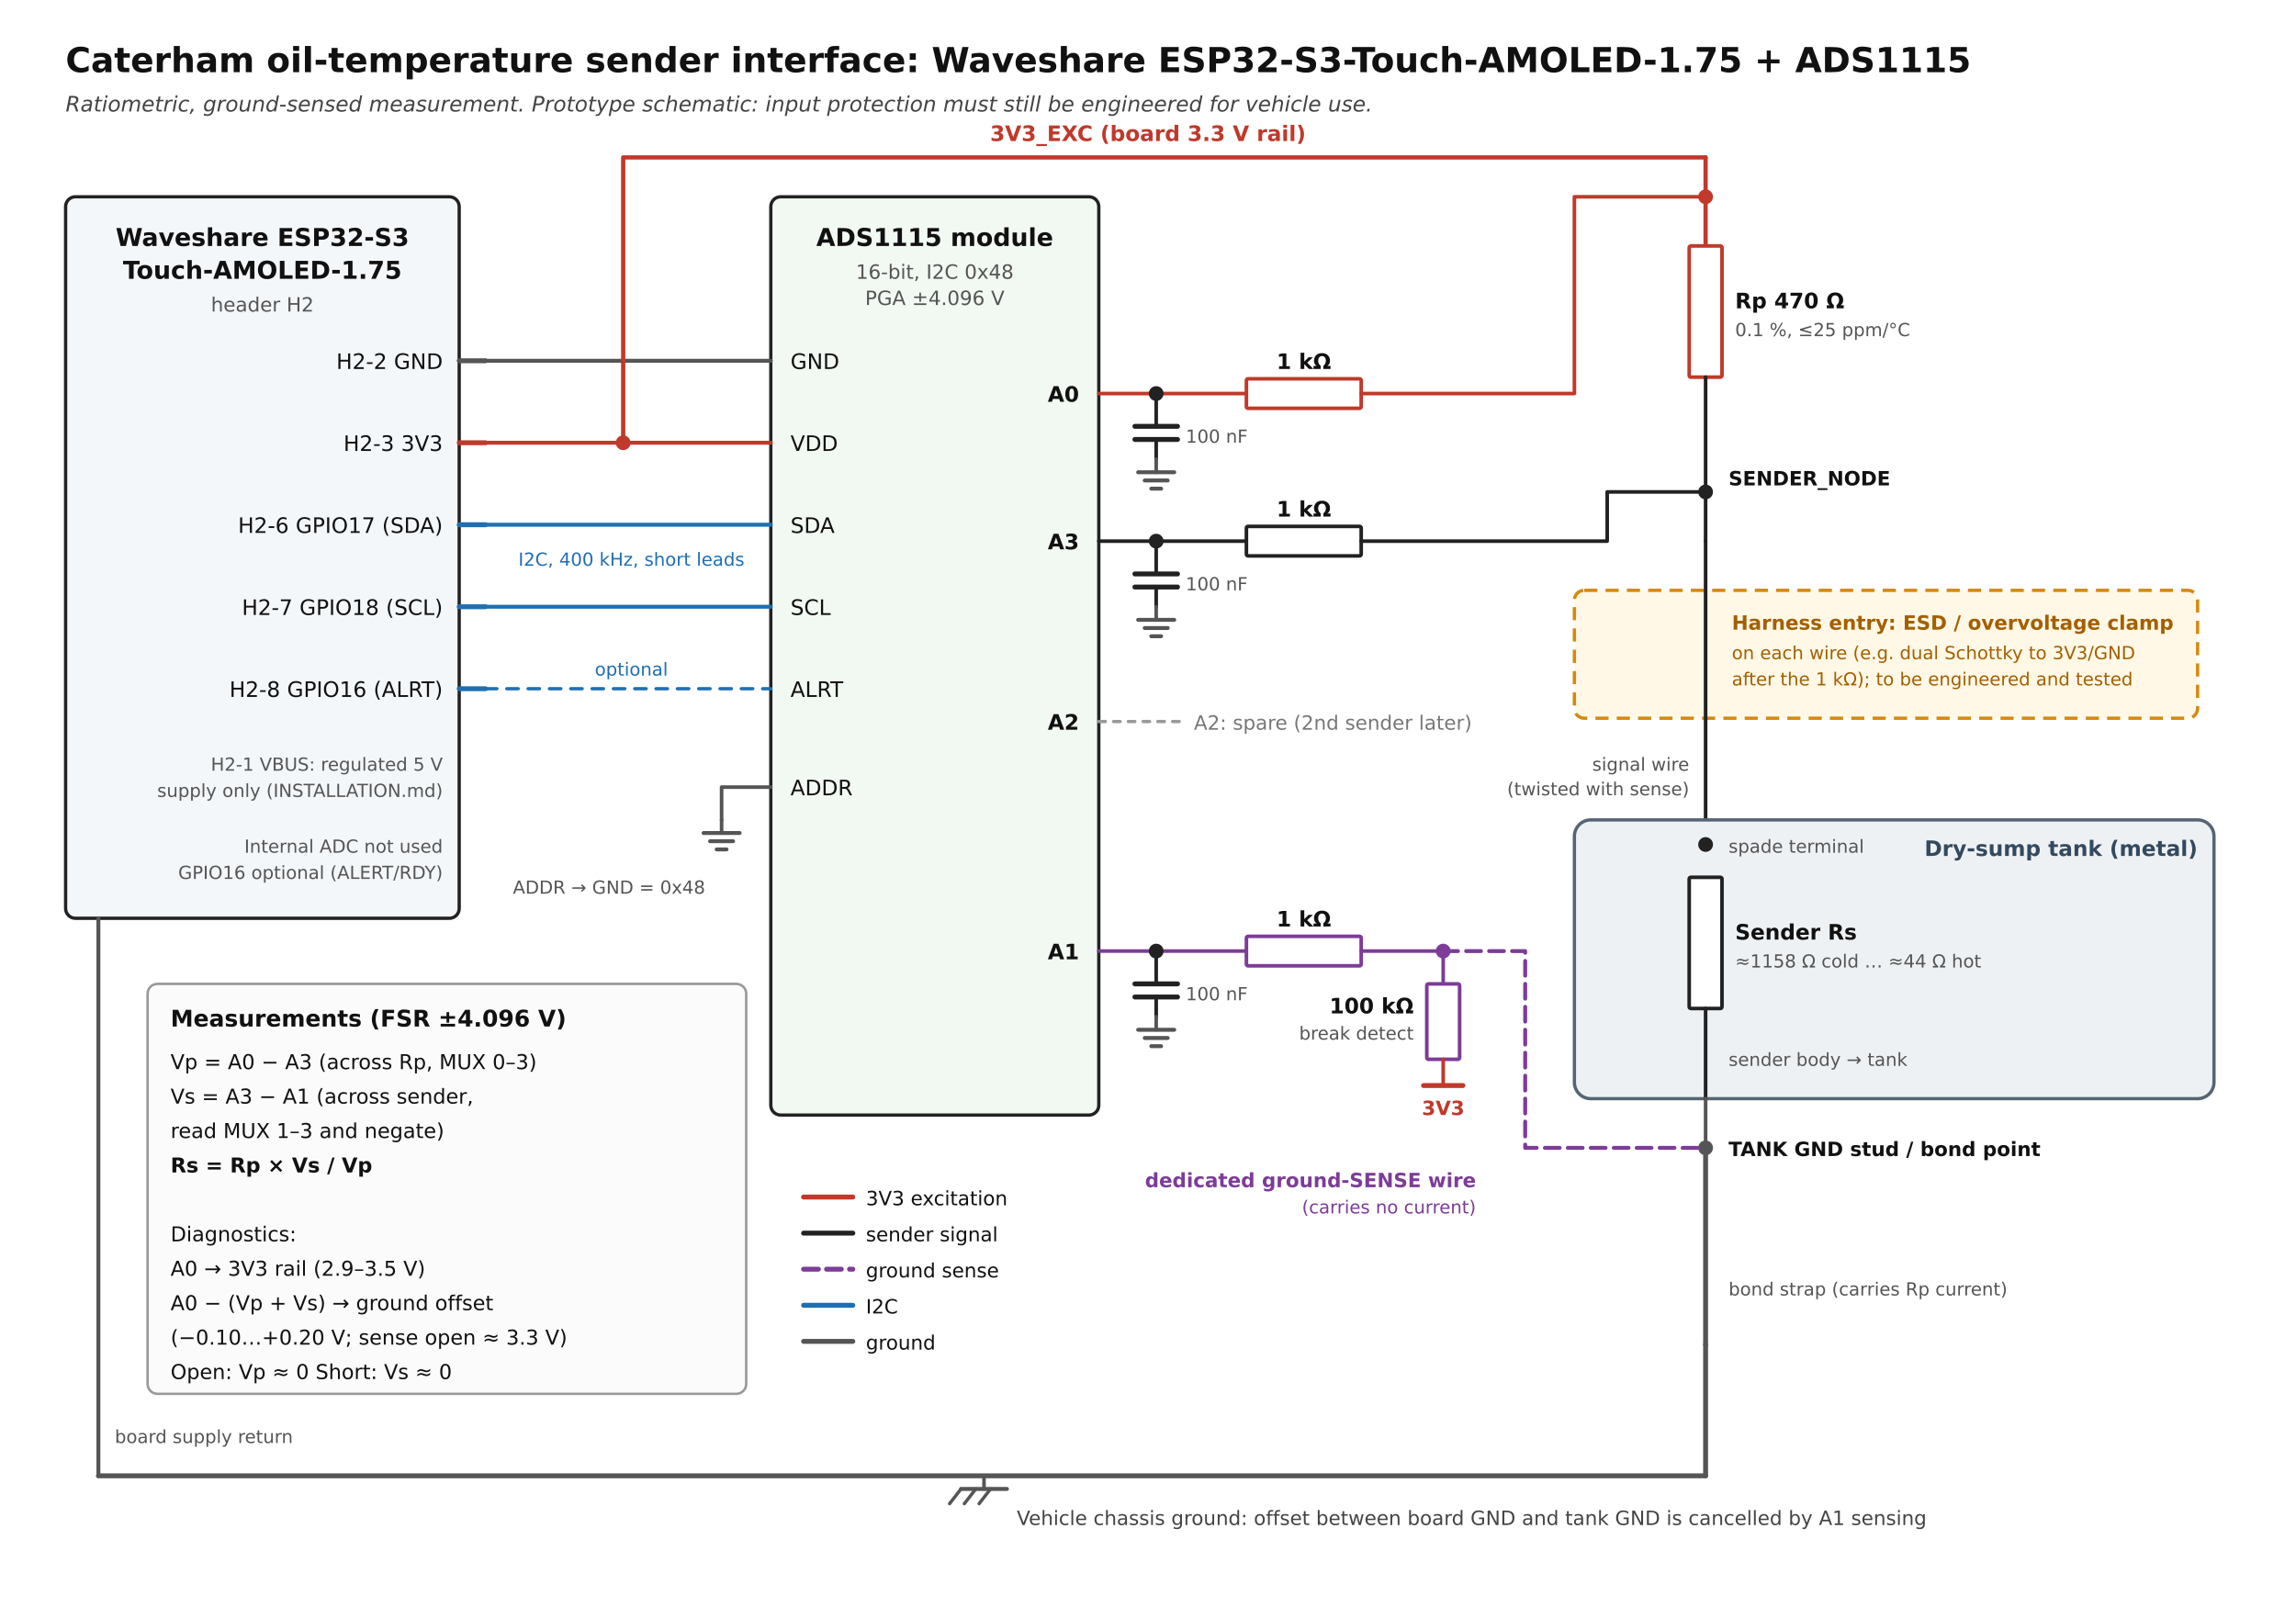
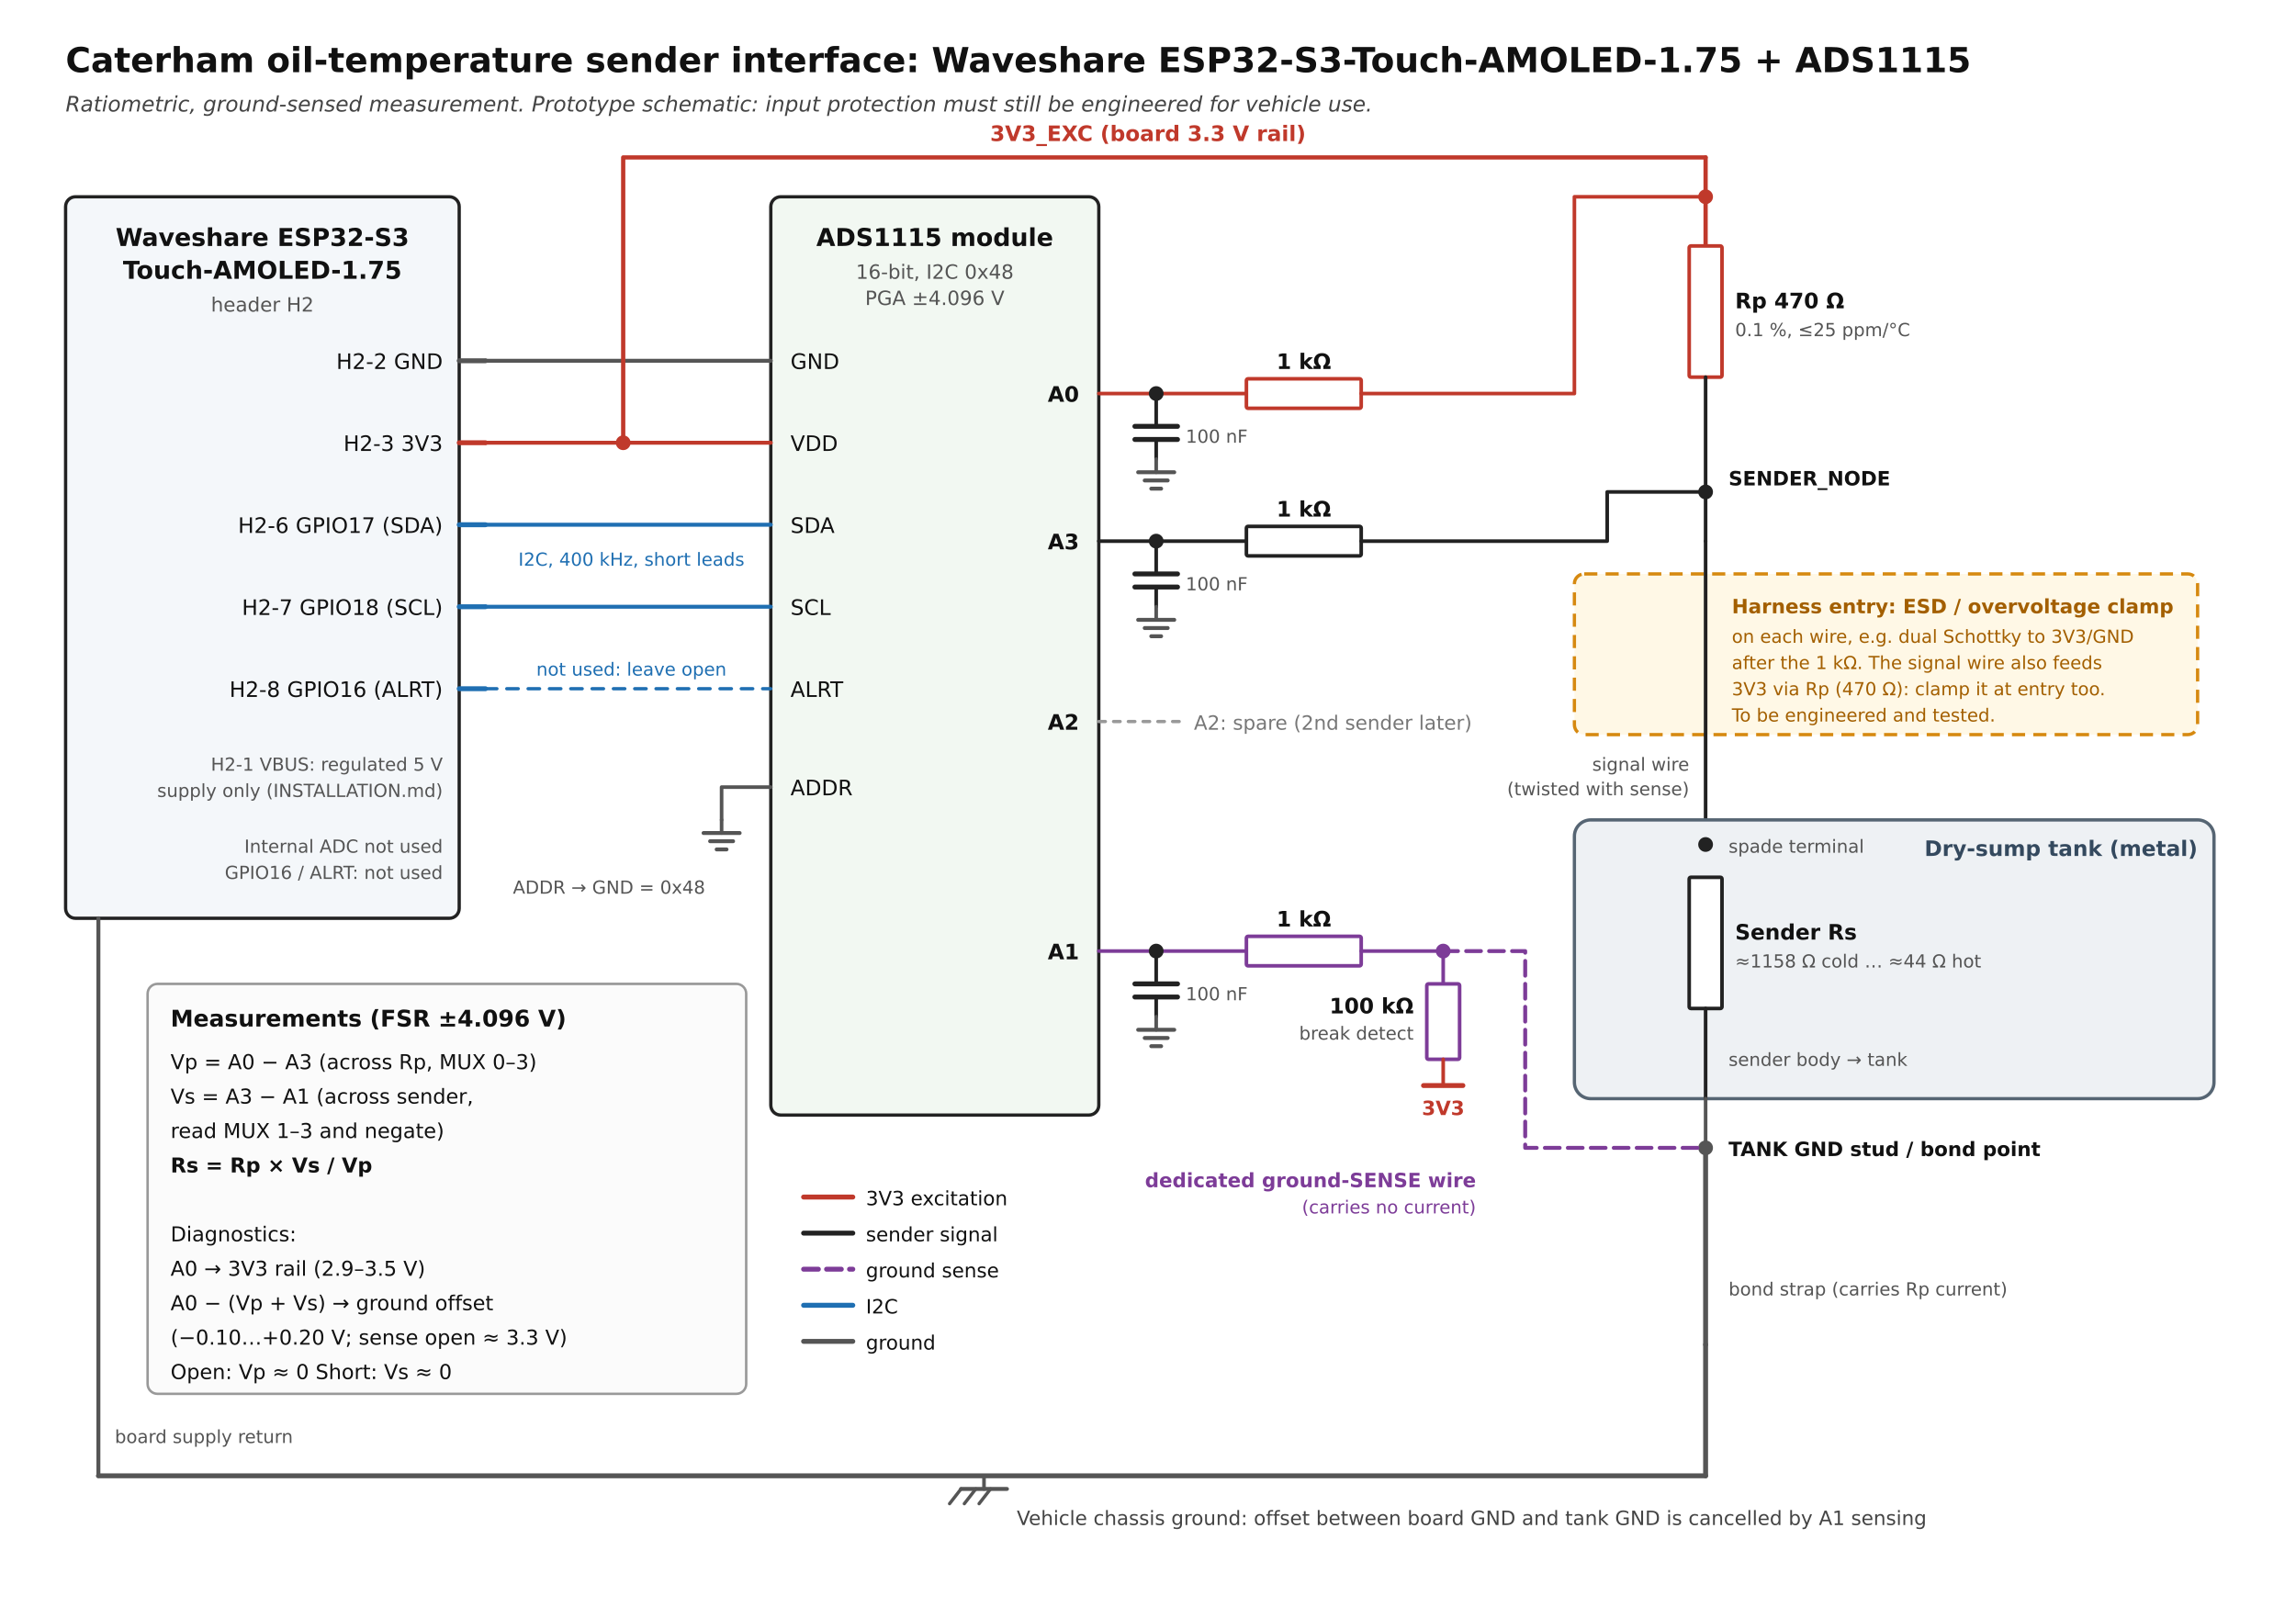
<svg xmlns="http://www.w3.org/2000/svg" width="1400" height="980" viewBox="0 0 1400 980">
  <rect x="0" y="0" width="1400" height="980" fill="#ffffff" />
  <text x="40" y="44" font-family="DejaVu Sans, Arial, Helvetica, sans-serif" font-size="21" text-anchor="start" font-weight="bold" fill="#111">Caterham oil-temperature sender interface: Waveshare ESP32-S3-Touch-AMOLED-1.75 + ADS1115</text>
  <text x="40" y="68" font-family="DejaVu Sans, Arial, Helvetica, sans-serif" font-size="13" text-anchor="start" font-weight="normal" fill="#444" font-style="italic">Ratiometric, ground-sensed measurement. Prototype schematic: input protection must still be engineered for vehicle use.</text>
  <rect x="40" y="120" width="240" height="440" rx="6" fill="#f4f7fa" stroke="#222" stroke-width="2" />
  <text x="160" y="150" font-family="DejaVu Sans, Arial, Helvetica, sans-serif" font-size="15" text-anchor="middle" font-weight="bold" fill="#111">Waveshare ESP32-S3</text>
  <text x="160" y="170" font-family="DejaVu Sans, Arial, Helvetica, sans-serif" font-size="15" text-anchor="middle" font-weight="bold" fill="#111">Touch-AMOLED-1.75</text>
  <text x="160" y="190" font-family="DejaVu Sans, Arial, Helvetica, sans-serif" font-size="12" text-anchor="middle" font-weight="normal" fill="#555">header H2</text>
  <text x="270" y="225" font-family="DejaVu Sans, Arial, Helvetica, sans-serif" font-size="13" text-anchor="end" font-weight="normal" fill="#111">H2-2  GND</text>
  <line x1="280" y1="220" x2="296" y2="220" stroke="#555555" stroke-width="3" stroke-linecap="round" />
  <text x="270" y="275" font-family="DejaVu Sans, Arial, Helvetica, sans-serif" font-size="13" text-anchor="end" font-weight="normal" fill="#111">H2-3  3V3</text>
  <line x1="280" y1="270" x2="296" y2="270" stroke="#c0392b" stroke-width="3" stroke-linecap="round" />
  <text x="270" y="325" font-family="DejaVu Sans, Arial, Helvetica, sans-serif" font-size="13" text-anchor="end" font-weight="normal" fill="#111">H2-6  GPIO17 (SDA)</text>
  <line x1="280" y1="320" x2="296" y2="320" stroke="#1f6fb2" stroke-width="3" stroke-linecap="round" />
  <text x="270" y="375" font-family="DejaVu Sans, Arial, Helvetica, sans-serif" font-size="13" text-anchor="end" font-weight="normal" fill="#111">H2-7  GPIO18 (SCL)</text>
  <line x1="280" y1="370" x2="296" y2="370" stroke="#1f6fb2" stroke-width="3" stroke-linecap="round" />
  <text x="270" y="425" font-family="DejaVu Sans, Arial, Helvetica, sans-serif" font-size="13" text-anchor="end" font-weight="normal" fill="#111">H2-8  GPIO16 (ALRT)</text>
  <line x1="280" y1="420" x2="296" y2="420" stroke="#1f6fb2" stroke-width="3" stroke-linecap="round" />
  <text x="270" y="470" font-family="DejaVu Sans, Arial, Helvetica, sans-serif" font-size="11" text-anchor="end" font-weight="normal" fill="#555">H2-1  VBUS: regulated 5 V</text>
  <text x="270" y="486" font-family="DejaVu Sans, Arial, Helvetica, sans-serif" font-size="11" text-anchor="end" font-weight="normal" fill="#555">supply only (INSTALLATION.md)</text>
  <text x="270" y="520" font-family="DejaVu Sans, Arial, Helvetica, sans-serif" font-size="11" text-anchor="end" font-weight="normal" fill="#555">Internal ADC not used</text>
-   <text x="270" y="536" font-family="DejaVu Sans, Arial, Helvetica, sans-serif" font-size="11" text-anchor="end" font-weight="normal" fill="#555">GPIO16 optional (ALERT/RDY)</text>
+   <text x="270" y="536" font-family="DejaVu Sans, Arial, Helvetica, sans-serif" font-size="11" text-anchor="end" font-weight="normal" fill="#555">GPIO16 / ALRT: not used</text>
  <rect x="470" y="120" width="200" height="560" rx="6" fill="#f2f8f2" stroke="#222" stroke-width="2" />
  <text x="570.0" y="150" font-family="DejaVu Sans, Arial, Helvetica, sans-serif" font-size="15" text-anchor="middle" font-weight="bold" fill="#111">ADS1115 module</text>
  <text x="570.0" y="170" font-family="DejaVu Sans, Arial, Helvetica, sans-serif" font-size="12" text-anchor="middle" font-weight="normal" fill="#555">16-bit, I2C 0x48</text>
  <text x="570.0" y="186" font-family="DejaVu Sans, Arial, Helvetica, sans-serif" font-size="12" text-anchor="middle" font-weight="normal" fill="#555">PGA ±4.096 V</text>
  <text x="482" y="225" font-family="DejaVu Sans, Arial, Helvetica, sans-serif" font-size="13" text-anchor="start" font-weight="normal" fill="#111">GND</text>
  <text x="482" y="275" font-family="DejaVu Sans, Arial, Helvetica, sans-serif" font-size="13" text-anchor="start" font-weight="normal" fill="#111">VDD</text>
  <text x="482" y="325" font-family="DejaVu Sans, Arial, Helvetica, sans-serif" font-size="13" text-anchor="start" font-weight="normal" fill="#111">SDA</text>
  <text x="482" y="375" font-family="DejaVu Sans, Arial, Helvetica, sans-serif" font-size="13" text-anchor="start" font-weight="normal" fill="#111">SCL</text>
  <text x="482" y="425" font-family="DejaVu Sans, Arial, Helvetica, sans-serif" font-size="13" text-anchor="start" font-weight="normal" fill="#111">ALRT</text>
  <text x="482" y="485" font-family="DejaVu Sans, Arial, Helvetica, sans-serif" font-size="13" text-anchor="start" font-weight="normal" fill="#111">ADDR</text>
  <text x="658" y="245" font-family="DejaVu Sans, Arial, Helvetica, sans-serif" font-size="13" text-anchor="end" font-weight="bold" fill="#111">A0</text>
  <text x="658" y="335" font-family="DejaVu Sans, Arial, Helvetica, sans-serif" font-size="13" text-anchor="end" font-weight="bold" fill="#111">A3</text>
  <text x="658" y="445" font-family="DejaVu Sans, Arial, Helvetica, sans-serif" font-size="13" text-anchor="end" font-weight="bold" fill="#111">A2</text>
  <text x="658" y="585" font-family="DejaVu Sans, Arial, Helvetica, sans-serif" font-size="13" text-anchor="end" font-weight="bold" fill="#111">A1</text>
  <line x1="296" y1="220" x2="470" y2="220" stroke="#555555" stroke-width="2.4" stroke-linecap="round" />
  <line x1="296" y1="270" x2="470" y2="270" stroke="#c0392b" stroke-width="2.4" stroke-linecap="round" />
  <line x1="296" y1="320" x2="470" y2="320" stroke="#1f6fb2" stroke-width="2.4" stroke-linecap="round" />
  <line x1="296" y1="370" x2="470" y2="370" stroke="#1f6fb2" stroke-width="2.4" stroke-linecap="round" />
  <line x1="296" y1="420" x2="470" y2="420" stroke="#1f6fb2" stroke-width="2.0" stroke-dasharray="7,6" stroke-linecap="round" />
-   <text x="385" y="412" font-family="DejaVu Sans, Arial, Helvetica, sans-serif" font-size="11" text-anchor="middle" font-weight="normal" fill="#1f6fb2">optional</text>
+   <text x="385" y="412" font-family="DejaVu Sans, Arial, Helvetica, sans-serif" font-size="11" text-anchor="middle" font-weight="normal" fill="#1f6fb2">not used: leave open</text>
  <text x="385" y="345" font-family="DejaVu Sans, Arial, Helvetica, sans-serif" font-size="11" text-anchor="middle" font-weight="normal" fill="#1f6fb2">I2C, 400 kHz, short leads</text>
  <polyline points="470,480 440,480 440,500" fill="none" stroke="#555555" stroke-width="2.2" stroke-linejoin="round" stroke-linecap="round" />
  <line x1="440" y1="500" x2="440" y2="508" stroke="#555555" stroke-width="2.2" stroke-linecap="round" />
  <line x1="429" y1="508" x2="451" y2="508" stroke="#555555" stroke-width="2.4" stroke-linecap="round" />
  <line x1="433" y1="513" x2="447" y2="513" stroke="#555555" stroke-width="2.4" stroke-linecap="round" />
  <line x1="437" y1="518" x2="443" y2="518" stroke="#555555" stroke-width="2.4" stroke-linecap="round" />
  <text x="430" y="545" font-family="DejaVu Sans, Arial, Helvetica, sans-serif" font-size="11" text-anchor="end" font-weight="normal" fill="#555">ADDR → GND = 0x48</text>
  <polyline points="60,560 60,900" fill="none" stroke="#555555" stroke-width="2.4" stroke-linejoin="round" stroke-linecap="round" />
  <circle cx="380" cy="270" r="4.5" fill="#c0392b" />
  <polyline points="380,270 380,96 1040,96" fill="none" stroke="#c0392b" stroke-width="2.6" stroke-linejoin="round" stroke-linecap="round" />
  <text x="700" y="86" font-family="DejaVu Sans, Arial, Helvetica, sans-serif" font-size="13" text-anchor="middle" font-weight="bold" fill="#c0392b">3V3_EXC (board 3.3 V rail)</text>
  <line x1="1040" y1="96" x2="1040" y2="150" stroke="#c0392b" stroke-width="2.6" stroke-linecap="round" />
  <circle cx="1040" cy="120" r="4.5" fill="#c0392b" />
  <rect x="1030" y="150" width="20" height="80" rx="1" fill="#fff" stroke="#c0392b" stroke-width="2.2" />
  <text x="1058" y="188.0" font-family="DejaVu Sans, Arial, Helvetica, sans-serif" font-size="13" text-anchor="start" font-weight="bold" fill="#111">Rp 470 Ω</text>
  <text x="1058" y="205.0" font-family="DejaVu Sans, Arial, Helvetica, sans-serif" font-size="11" text-anchor="start" font-weight="normal" fill="#555">0.1 %, ≤25 ppm/°C</text>
  <line x1="1040" y1="230" x2="1040" y2="330" stroke="#222222" stroke-width="2.2" stroke-linecap="round" />
  <circle cx="1040" cy="300" r="4.5" fill="#222222" />
  <text x="1054" y="296" font-family="DejaVu Sans, Arial, Helvetica, sans-serif" font-size="12" text-anchor="start" font-weight="bold" fill="#111">SENDER_NODE</text>
  <line x1="670" y1="240" x2="760" y2="240" stroke="#c0392b" stroke-width="2.2" stroke-linecap="round" />
  <line x1="705" y1="240" x2="705" y2="260" stroke="#222222" stroke-width="2.2" stroke-linecap="round" />
  <line x1="692" y1="260" x2="718" y2="260" stroke="#222222" stroke-width="3" stroke-linecap="round" />
  <line x1="692" y1="268" x2="718" y2="268" stroke="#222222" stroke-width="3" stroke-linecap="round" />
  <line x1="705" y1="268" x2="705" y2="280" stroke="#222222" stroke-width="2.2" stroke-linecap="round" />
  <line x1="705" y1="280" x2="705" y2="288" stroke="#555555" stroke-width="2.2" stroke-linecap="round" />
  <line x1="694" y1="288" x2="716" y2="288" stroke="#555555" stroke-width="2.4" stroke-linecap="round" />
  <line x1="698" y1="293" x2="712" y2="293" stroke="#555555" stroke-width="2.4" stroke-linecap="round" />
  <line x1="702" y1="298" x2="708" y2="298" stroke="#555555" stroke-width="2.4" stroke-linecap="round" />
  <text x="723" y="270" font-family="DejaVu Sans, Arial, Helvetica, sans-serif" font-size="11" text-anchor="start" font-weight="normal" fill="#555">100 nF</text>
  <circle cx="705" cy="240" r="4.5" fill="#222222" />
  <rect x="760" y="231" width="70" height="18" rx="1" fill="#fff" stroke="#c0392b" stroke-width="2.2" />
  <text x="795.0" y="225" font-family="DejaVu Sans, Arial, Helvetica, sans-serif" font-size="13" text-anchor="middle" font-weight="bold" fill="#111">1 kΩ</text>
  <polyline points="830,240 960,240 960,120 1040,120" fill="none" stroke="#c0392b" stroke-width="2.2" stroke-linejoin="round" stroke-linecap="round" />
  <line x1="670" y1="330" x2="760" y2="330" stroke="#222222" stroke-width="2.2" stroke-linecap="round" />
  <line x1="705" y1="330" x2="705" y2="350" stroke="#222222" stroke-width="2.2" stroke-linecap="round" />
  <line x1="692" y1="350" x2="718" y2="350" stroke="#222222" stroke-width="3" stroke-linecap="round" />
  <line x1="692" y1="358" x2="718" y2="358" stroke="#222222" stroke-width="3" stroke-linecap="round" />
  <line x1="705" y1="358" x2="705" y2="370" stroke="#222222" stroke-width="2.2" stroke-linecap="round" />
  <line x1="705" y1="370" x2="705" y2="378" stroke="#555555" stroke-width="2.2" stroke-linecap="round" />
  <line x1="694" y1="378" x2="716" y2="378" stroke="#555555" stroke-width="2.4" stroke-linecap="round" />
  <line x1="698" y1="383" x2="712" y2="383" stroke="#555555" stroke-width="2.4" stroke-linecap="round" />
  <line x1="702" y1="388" x2="708" y2="388" stroke="#555555" stroke-width="2.4" stroke-linecap="round" />
  <text x="723" y="360" font-family="DejaVu Sans, Arial, Helvetica, sans-serif" font-size="11" text-anchor="start" font-weight="normal" fill="#555">100 nF</text>
  <circle cx="705" cy="330" r="4.5" fill="#222222" />
  <rect x="760" y="321" width="70" height="18" rx="1" fill="#fff" stroke="#222222" stroke-width="2.2" />
  <text x="795.0" y="315" font-family="DejaVu Sans, Arial, Helvetica, sans-serif" font-size="13" text-anchor="middle" font-weight="bold" fill="#111">1 kΩ</text>
  <polyline points="830,330 980,330 980,300 1040,300" fill="none" stroke="#222222" stroke-width="2.2" stroke-linejoin="round" stroke-linecap="round" />
  <line x1="670" y1="440" x2="720" y2="440" stroke="#999" stroke-width="2" stroke-dasharray="4,5" stroke-linecap="round" />
  <text x="728" y="445" font-family="DejaVu Sans, Arial, Helvetica, sans-serif" font-size="12" text-anchor="start" font-weight="normal" fill="#777">A2: spare (2nd sender later)</text>
-   <rect x="960" y="360" width="380" height="78" rx="6" fill="#fff8e6" stroke="#d68910" stroke-width="2" stroke-dasharray="8,5" />
-   <text x="1056" y="384" font-family="DejaVu Sans, Arial, Helvetica, sans-serif" font-size="12" text-anchor="start" font-weight="bold" fill="#a35f00">Harness entry: ESD / overvoltage clamp</text>
-   <text x="1056" y="402" font-family="DejaVu Sans, Arial, Helvetica, sans-serif" font-size="11" text-anchor="start" font-weight="normal" fill="#a35f00">on each wire (e.g. dual Schottky to 3V3/GND</text>
-   <text x="1056" y="418" font-family="DejaVu Sans, Arial, Helvetica, sans-serif" font-size="11" text-anchor="start" font-weight="normal" fill="#a35f00">after the 1 kΩ); to be engineered and tested</text>
+   <rect x="960" y="350" width="380" height="98" rx="6" fill="#fff8e6" stroke="#d68910" stroke-width="2" stroke-dasharray="8,5" />
+   <text x="1056" y="374" font-family="DejaVu Sans, Arial, Helvetica, sans-serif" font-size="12" text-anchor="start" font-weight="bold" fill="#a35f00">Harness entry: ESD / overvoltage clamp</text>
+   <text x="1056" y="392" font-family="DejaVu Sans, Arial, Helvetica, sans-serif" font-size="11" text-anchor="start" font-weight="normal" fill="#a35f00">on each wire, e.g. dual Schottky to 3V3/GND</text>
+   <text x="1056" y="408" font-family="DejaVu Sans, Arial, Helvetica, sans-serif" font-size="11" text-anchor="start" font-weight="normal" fill="#a35f00">after the 1 kΩ. The signal wire also feeds</text>
+   <text x="1056" y="424" font-family="DejaVu Sans, Arial, Helvetica, sans-serif" font-size="11" text-anchor="start" font-weight="normal" fill="#a35f00">3V3 via Rp (470 Ω): clamp it at entry too.</text>
+   <text x="1056" y="440" font-family="DejaVu Sans, Arial, Helvetica, sans-serif" font-size="11" text-anchor="start" font-weight="normal" fill="#a35f00">To be engineered and tested.</text>
  <line x1="1040" y1="330" x2="1040" y2="500" stroke="#222222" stroke-width="2.2" stroke-linecap="round" />
  <text x="1030" y="470" font-family="DejaVu Sans, Arial, Helvetica, sans-serif" font-size="11" text-anchor="end" font-weight="normal" fill="#555">signal wire</text>
  <text x="1030" y="485" font-family="DejaVu Sans, Arial, Helvetica, sans-serif" font-size="11" text-anchor="end" font-weight="normal" fill="#555">(twisted with sense)</text>
  <rect x="960" y="500" width="390" height="170" rx="10" fill="#eef1f4" stroke="#566573" stroke-width="2" />
  <text x="1340" y="522" font-family="DejaVu Sans, Arial, Helvetica, sans-serif" font-size="13" text-anchor="end" font-weight="bold" fill="#34495e">Dry-sump tank (metal)</text>
  <circle cx="1040" cy="515" r="4.5" fill="#222222" />
  <text x="1054" y="520" font-family="DejaVu Sans, Arial, Helvetica, sans-serif" font-size="11" text-anchor="start" font-weight="normal" fill="#555">spade terminal</text>
  <rect x="1030" y="535" width="20" height="80" rx="1" fill="#fff" stroke="#222222" stroke-width="2.2" />
  <text x="1058" y="573.0" font-family="DejaVu Sans, Arial, Helvetica, sans-serif" font-size="13" text-anchor="start" font-weight="bold" fill="#111">Sender Rs</text>
  <text x="1058" y="590.0" font-family="DejaVu Sans, Arial, Helvetica, sans-serif" font-size="11" text-anchor="start" font-weight="normal" fill="#555">≈1158 Ω cold … ≈44 Ω hot</text>
  <line x1="1040" y1="615" x2="1040" y2="670" stroke="#222222" stroke-width="2.2" stroke-linecap="round" />
  <text x="1054" y="650" font-family="DejaVu Sans, Arial, Helvetica, sans-serif" font-size="11" text-anchor="start" font-weight="normal" fill="#555">sender body → tank</text>
  <circle cx="1040" cy="700" r="4.5" fill="#555555" />
  <line x1="1040" y1="670" x2="1040" y2="700" stroke="#555555" stroke-width="2.2" stroke-linecap="round" />
  <text x="1054" y="705" font-family="DejaVu Sans, Arial, Helvetica, sans-serif" font-size="12" text-anchor="start" font-weight="bold" fill="#111">TANK GND stud / bond point</text>
  <line x1="670" y1="580" x2="760" y2="580" stroke="#7d3c98" stroke-width="2.2" stroke-linecap="round" />
  <line x1="705" y1="580" x2="705" y2="600" stroke="#222222" stroke-width="2.2" stroke-linecap="round" />
  <line x1="692" y1="600" x2="718" y2="600" stroke="#222222" stroke-width="3" stroke-linecap="round" />
  <line x1="692" y1="608" x2="718" y2="608" stroke="#222222" stroke-width="3" stroke-linecap="round" />
  <line x1="705" y1="608" x2="705" y2="620" stroke="#222222" stroke-width="2.2" stroke-linecap="round" />
  <line x1="705" y1="620" x2="705" y2="628" stroke="#555555" stroke-width="2.2" stroke-linecap="round" />
  <line x1="694" y1="628" x2="716" y2="628" stroke="#555555" stroke-width="2.4" stroke-linecap="round" />
  <line x1="698" y1="633" x2="712" y2="633" stroke="#555555" stroke-width="2.4" stroke-linecap="round" />
  <line x1="702" y1="638" x2="708" y2="638" stroke="#555555" stroke-width="2.4" stroke-linecap="round" />
  <text x="723" y="610" font-family="DejaVu Sans, Arial, Helvetica, sans-serif" font-size="11" text-anchor="start" font-weight="normal" fill="#555">100 nF</text>
  <circle cx="705" cy="580" r="4.5" fill="#222222" />
  <rect x="760" y="571" width="70" height="18" rx="1" fill="#fff" stroke="#7d3c98" stroke-width="2.2" />
  <text x="795.0" y="565" font-family="DejaVu Sans, Arial, Helvetica, sans-serif" font-size="13" text-anchor="middle" font-weight="bold" fill="#111">1 kΩ</text>
  <line x1="830" y1="580" x2="880" y2="580" stroke="#7d3c98" stroke-width="2.2" stroke-linecap="round" />
  <polyline points="880,580 930,580 930,700 1040,700" fill="none" stroke="#7d3c98" stroke-width="2.4" stroke-dasharray="9,5" stroke-linejoin="round" stroke-linecap="round" />
  <text x="900" y="724" font-family="DejaVu Sans, Arial, Helvetica, sans-serif" font-size="12" text-anchor="end" font-weight="bold" fill="#7d3c98">dedicated ground-SENSE wire</text>
  <text x="900" y="740" font-family="DejaVu Sans, Arial, Helvetica, sans-serif" font-size="11" text-anchor="end" font-weight="normal" fill="#7d3c98">(carries no current)</text>
  <circle cx="880" cy="580" r="4.5" fill="#7d3c98" />
  <line x1="880" y1="580" x2="880" y2="600" stroke="#7d3c98" stroke-width="2.2" stroke-linecap="round" />
  <rect x="870" y="600" width="20" height="46" rx="1" fill="#fff" stroke="#7d3c98" stroke-width="2.2" />
  <line x1="880" y1="646" x2="880" y2="662" stroke="#c0392b" stroke-width="2.2" stroke-linecap="round" />
  <line x1="868" y1="662" x2="892" y2="662" stroke="#c0392b" stroke-width="3" stroke-linecap="round" />
  <text x="880" y="680" font-family="DejaVu Sans, Arial, Helvetica, sans-serif" font-size="12" text-anchor="middle" font-weight="bold" fill="#c0392b">3V3</text>
  <text x="862" y="618" font-family="DejaVu Sans, Arial, Helvetica, sans-serif" font-size="13" text-anchor="end" font-weight="bold" fill="#111">100 kΩ</text>
  <text x="862" y="634" font-family="DejaVu Sans, Arial, Helvetica, sans-serif" font-size="11" text-anchor="end" font-weight="normal" fill="#555">break detect</text>
  <line x1="1040" y1="700" x2="1040" y2="820" stroke="#555555" stroke-width="3" stroke-linecap="round" />
  <text x="1054" y="790" font-family="DejaVu Sans, Arial, Helvetica, sans-serif" font-size="11" text-anchor="start" font-weight="normal" fill="#555">bond strap (carries Rp current)</text>
  <polyline points="60,900 1040,900" fill="none" stroke="#555555" stroke-width="3" stroke-linejoin="round" stroke-linecap="round" />
  <line x1="1040" y1="820" x2="1040" y2="900" stroke="#555555" stroke-width="3" stroke-linecap="round" />
  <line x1="600" y1="900" x2="600" y2="908" stroke="#555555" stroke-width="2.2" stroke-linecap="round" />
  <line x1="586" y1="908" x2="614" y2="908" stroke="#555555" stroke-width="2.4" stroke-linecap="round" />
  <line x1="586" y1="908" x2="579" y2="917" stroke="#555555" stroke-width="2" stroke-linecap="round" />
  <line x1="595" y1="908" x2="588" y2="917" stroke="#555555" stroke-width="2" stroke-linecap="round" />
  <line x1="604" y1="908" x2="597" y2="917" stroke="#555555" stroke-width="2" stroke-linecap="round" />
  <text x="620" y="930" font-family="DejaVu Sans, Arial, Helvetica, sans-serif" font-size="12" text-anchor="start" font-weight="normal" fill="#444">Vehicle chassis ground: offset between board GND and tank GND is cancelled by A1 sensing</text>
  <text x="70" y="880" font-family="DejaVu Sans, Arial, Helvetica, sans-serif" font-size="11" text-anchor="start" font-weight="normal" fill="#555">board supply return</text>
  <rect x="90" y="600" width="365" height="250" rx="6" fill="#fbfbfb" stroke="#999" stroke-width="1.5" />
  <text x="104" y="626" font-family="DejaVu Sans, Arial, Helvetica, sans-serif" font-size="14" text-anchor="start" font-weight="bold" fill="#111">Measurements (FSR ±4.096 V)</text>
  <text x="104" y="652" font-family="DejaVu Sans, Arial, Helvetica, sans-serif" font-size="12.5" text-anchor="start" font-weight="normal" fill="#111">Vp = A0 − A3   (across Rp, MUX 0–3)</text>
  <text x="104" y="673" font-family="DejaVu Sans, Arial, Helvetica, sans-serif" font-size="12.5" text-anchor="start" font-weight="normal" fill="#111">Vs = A3 − A1   (across sender,</text>
  <text x="104" y="694" font-family="DejaVu Sans, Arial, Helvetica, sans-serif" font-size="12.5" text-anchor="start" font-weight="normal" fill="#111">      read MUX 1–3 and negate)</text>
  <text x="104" y="715" font-family="DejaVu Sans, Arial, Helvetica, sans-serif" font-size="12.5" text-anchor="start" font-weight="bold" fill="#111">Rs = Rp × Vs / Vp</text>
  <text x="104" y="736" font-family="DejaVu Sans, Arial, Helvetica, sans-serif" font-size="12.5" text-anchor="start" font-weight="normal" fill="#111" />
  <text x="104" y="757" font-family="DejaVu Sans, Arial, Helvetica, sans-serif" font-size="12.5" text-anchor="start" font-weight="normal" fill="#111">Diagnostics:</text>
  <text x="104" y="778" font-family="DejaVu Sans, Arial, Helvetica, sans-serif" font-size="12.5" text-anchor="start" font-weight="normal" fill="#111">A0 → 3V3 rail (2.9–3.5 V)</text>
  <text x="104" y="799" font-family="DejaVu Sans, Arial, Helvetica, sans-serif" font-size="12.5" text-anchor="start" font-weight="normal" fill="#111">A0 − (Vp + Vs) → ground offset</text>
  <text x="104" y="820" font-family="DejaVu Sans, Arial, Helvetica, sans-serif" font-size="12.5" text-anchor="start" font-weight="normal" fill="#111">   (−0.10…+0.20 V; sense open ≈ 3.3 V)</text>
  <text x="104" y="841" font-family="DejaVu Sans, Arial, Helvetica, sans-serif" font-size="12.5" text-anchor="start" font-weight="normal" fill="#111">Open: Vp ≈ 0     Short: Vs ≈ 0</text>
  <line x1="490" y1="730" x2="520" y2="730" stroke="#c0392b" stroke-width="3" stroke-linecap="round" />
  <text x="528" y="735" font-family="DejaVu Sans, Arial, Helvetica, sans-serif" font-size="12" text-anchor="start" font-weight="normal" fill="#111">3V3 excitation</text>
  <line x1="490" y1="752" x2="520" y2="752" stroke="#222222" stroke-width="3" stroke-linecap="round" />
  <text x="528" y="757" font-family="DejaVu Sans, Arial, Helvetica, sans-serif" font-size="12" text-anchor="start" font-weight="normal" fill="#111">sender signal</text>
  <line x1="490" y1="774" x2="520" y2="774" stroke="#7d3c98" stroke-width="3" stroke-dasharray="9,5" stroke-linecap="round" />
  <text x="528" y="779" font-family="DejaVu Sans, Arial, Helvetica, sans-serif" font-size="12" text-anchor="start" font-weight="normal" fill="#111">ground sense</text>
  <line x1="490" y1="796" x2="520" y2="796" stroke="#1f6fb2" stroke-width="3" stroke-linecap="round" />
  <text x="528" y="801" font-family="DejaVu Sans, Arial, Helvetica, sans-serif" font-size="12" text-anchor="start" font-weight="normal" fill="#111">I2C</text>
  <line x1="490" y1="818" x2="520" y2="818" stroke="#555555" stroke-width="3" stroke-linecap="round" />
  <text x="528" y="823" font-family="DejaVu Sans, Arial, Helvetica, sans-serif" font-size="12" text-anchor="start" font-weight="normal" fill="#111">ground</text>
</svg>
